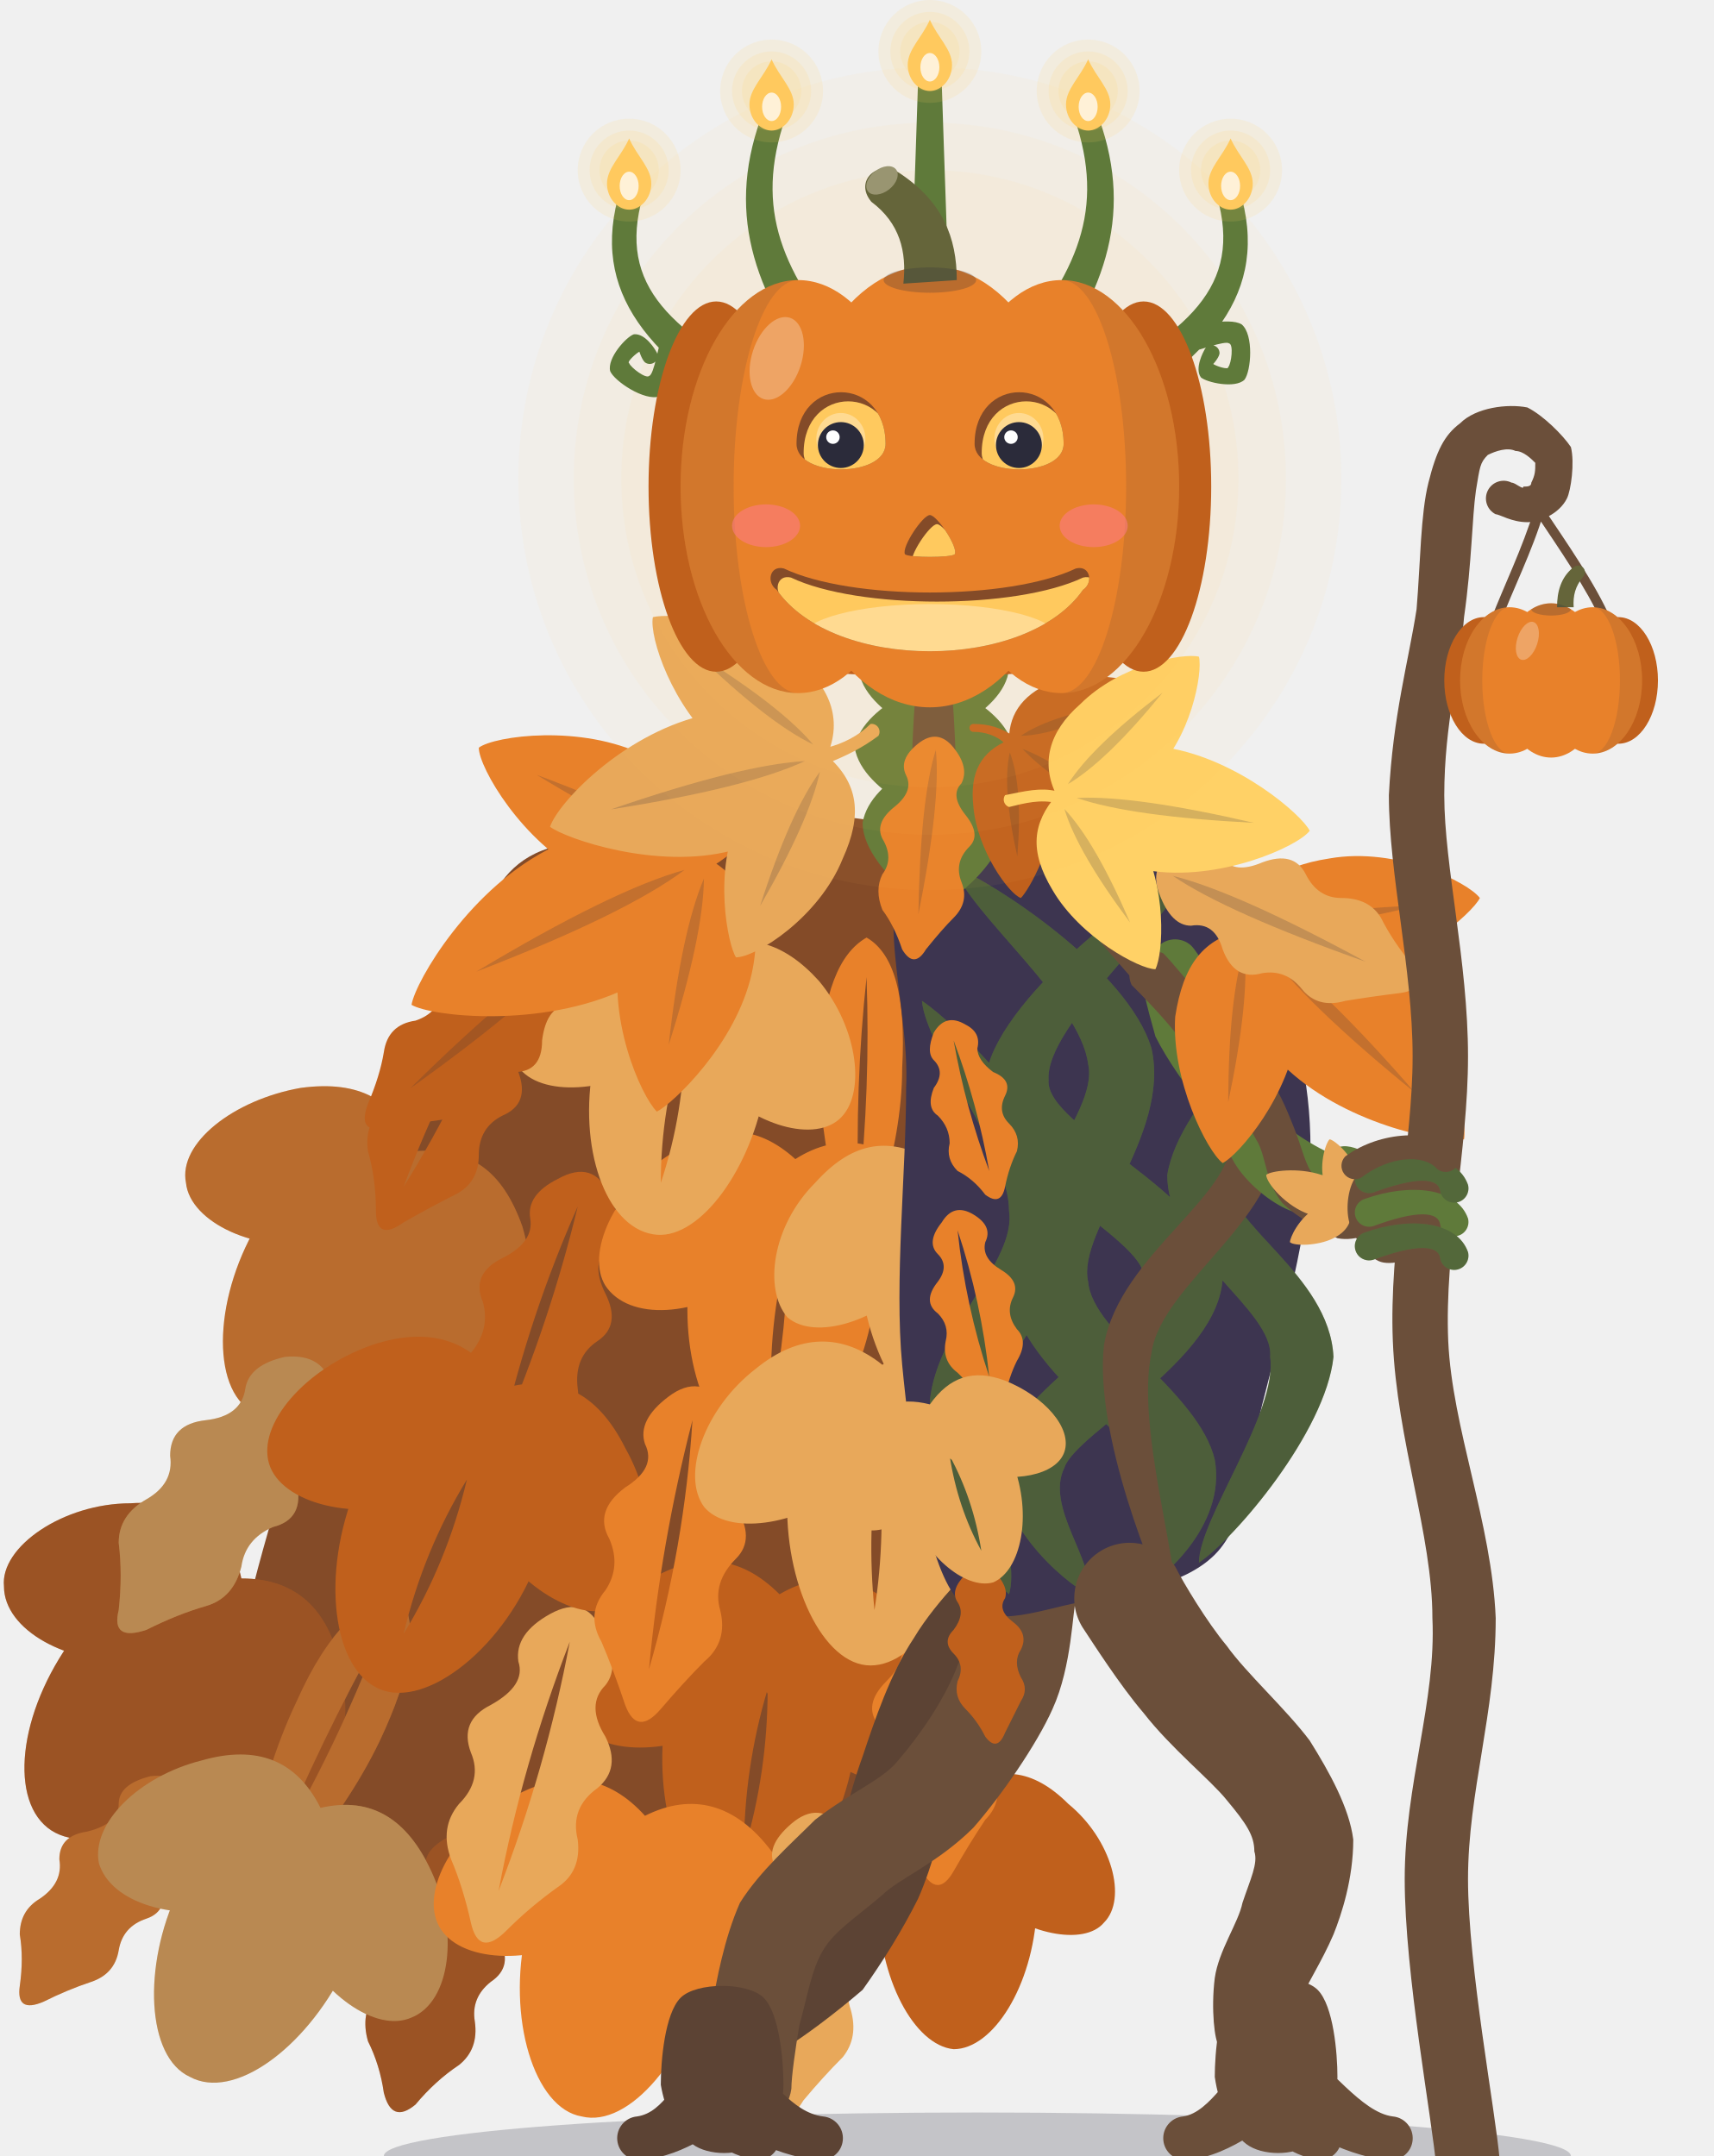
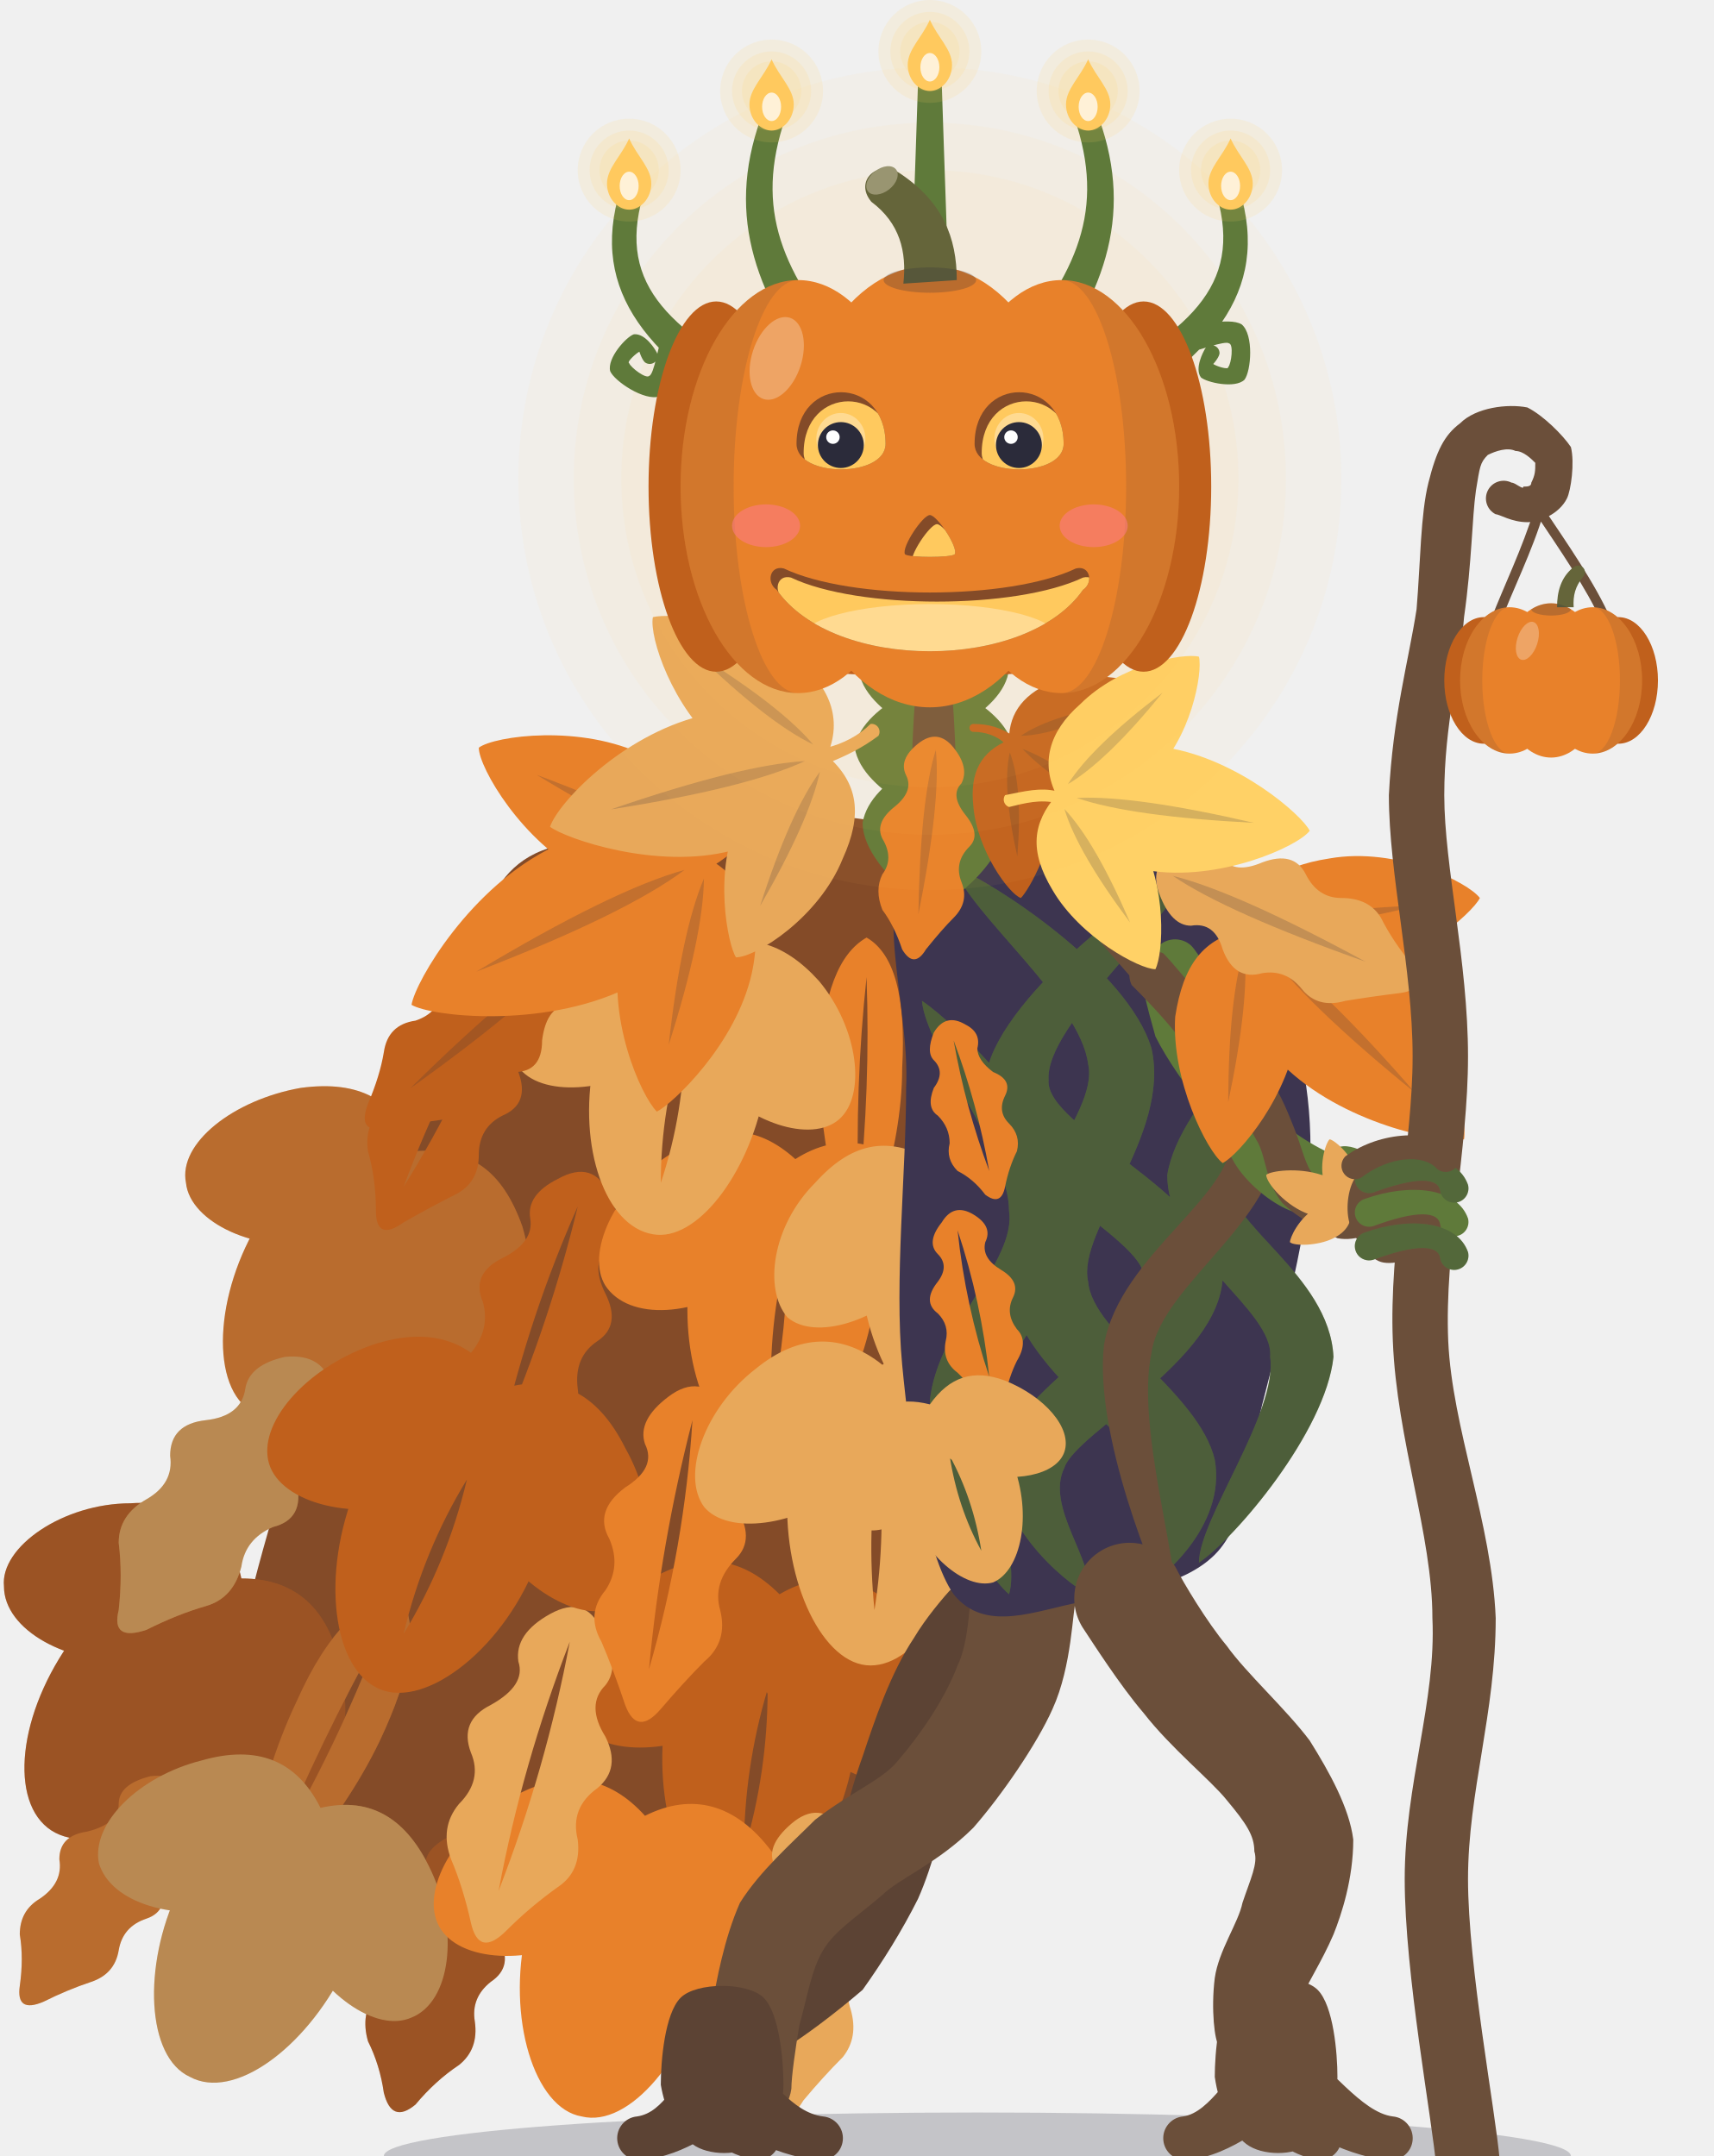
<svg xmlns="http://www.w3.org/2000/svg" viewBox="3 -5 433 545">
  <defs>
    <path id="jack-o-lantern-listening-cloak-base" d="M140 210c18-7 84-15 98-2c14 14-1 66-2 92c-1 26-3 58-2 80c1 22 7 50 6 64c-1 14 0 24-12 30c-12 6-48 8-68 8c-20 0-52-3-68-6c-16-3-32-3-36-14c-4-11 5-41 10-62c5-21 17-58 24-80c8-22 19-47 26-64c8-16 6-39 24-46z" />
-     <path id="jack-o-lantern-listening-low-0" d="M246 448c-13 3-20 12-21 28c0 19 9 36 19 37c10 0 20-16 21-35c0-16-6-26-19-30zm0 0c-6 10-4 19 6 27c10 9 25 12 30 6c6-6 2-21-9-30c-9-9-18-10-27-3zm0 0c-9-7-18-7-27 1c-12 8-17 23-12 29c6 7 21 5 32-4c9-7 12-16 7-26zm-46-50c-17 2-26 12-29 32c-3 23 5 45 18 47c12 2 27-17 30-40c3-20-3-33-19-39zm0 0c-8 11-7 23 3 34c12 13 30 18 38 11c7-7 4-25-8-38c-10-11-21-14-33-7zm0 0c-10-10-21-11-34-3c-15 10-23 26-17 35c5 9 24 9 39 0c12-8 17-19 12-32zm-3 24q0 21-6 41q0-21 6-41z" />
+     <path id="jack-o-lantern-listening-low-0" d="M200 398c-17 2-26 12-29 32c-3 23 5 45 18 47c12 2 27-17 30-40c3-20-3-33-19-39zm0 0c-8 11-7 23 3 34c12 13 30 18 38 11c7-7 4-25-8-38c-10-11-21-14-33-7zm0 0c-10-10-21-11-34-3c-15 10-23 26-17 35c5 9 24 9 39 0c12-8 17-19 12-32zm-3 24q0 21-6 41q0-21 6-41z" />
    <path id="jack-o-lantern-listening-low-t0" d="M129 462q-5-7-12-3q-8 4-6 9q1 6-6 10q-7 4-5 10q3 6-2 11q-4 5-2 12q3 6 4 13q2 8 8 3q5-6 11-10q5-4 4-11q-1-6 4-10q6-4 2-11q-4-7 0-11q4-4 0-12zm-65-68c-15-7-29-2-41 13c-15 19-18 42-8 50c10 8 32-1 46-20c12-15 14-30 3-43zm0 0c-13 6-17 16-14 31c4 17 16 30 27 28c10-2 16-19 12-37c-3-14-11-22-25-22zm0 0c-3-14-13-20-28-19c-17 0-33 11-32 21c0 11 16 20 34 19c15 0 24-7 26-21z" />
-     <path id="jack-o-lantern-listening-low-1" d="M166 454c-17 0-26 10-30 29c-5 22 2 45 14 47c12 3 27-15 32-37c4-19-1-32-16-39zm0 0c-9 11-8 21 1 33c10 14 27 20 35 14c8-7 6-25-4-38c-9-12-20-15-32-9zm0 0c-9-10-20-12-33-5c-15 8-24 24-19 33c5 9 23 10 38 2c13-7 18-17 14-30zm80-57q-6-7-12 0q-7 6-4 11q3 6-3 12q-6 6-2 11q5 6 1 12q-3 7 2 12q4 6 8 13q4 7 8 0q4-7 8-13q5-5 2-12q-4-6 1-12q4-5-2-11q-6-6-3-12q3-5-4-11z" />
+     <path id="jack-o-lantern-listening-low-1" d="M166 454c-17 0-26 10-30 29c-5 22 2 45 14 47c12 3 27-15 32-37c4-19-1-32-16-39zm0 0c-9 11-8 21 1 33c10 14 27 20 35 14c8-7 6-25-4-38c-9-12-20-15-32-9zm0 0c-9-10-20-12-33-5c-15 8-24 24-19 33c5 9 23 10 38 2c13-7 18-17 14-30z" />
    <path id="jack-o-lantern-listening-low-t1" d="M50 451q-1-8-9-7q-8 2-8 7q0 5-8 7q-7 1-7 7q1 6-5 10q-5 3-5 9q1 6 0 13q-1 7 6 4q6-3 12-5q6-2 7-8q1-6 7-8q6-2 4-10q-2-7 3-9q5-3 3-10zm54-53c-9 1-18 9-26 27c-11 23-14 49-13 54c4-2 23-21 34-44c8-17 10-29 5-37zm-5 10q-11 29-27 56q12-29 27-56z" />
    <path id="jack-o-lantern-listening-low-2" d="M216 457q-6-7-13-1q-7 6-4 11q2 5-4 10q-7 6-3 12q3 5 0 11q-4 6 0 12q3 6 6 13q4 8 8 1q5-6 10-11q4-5 2-12q-2-6 2-11q5-5 0-12q-6-6-2-11q3-5-2-12zm-61-50q-4-9-13-4q-9 5-8 12q2 6-7 11q-8 4-5 12q3 7-3 13q-5 6-2 14q3 7 5 16q2 9 9 2q6-6 13-11q6-4 5-12q-2-8 5-13q6-5 2-13q-5-8 0-13q4-5-1-14zm-8 3q-6 32-18 63q6-32 18-63z" />
    <path id="jack-o-lantern-listening-low-t2" d="M84 452c-16-3-27 4-36 21c-9 19-8 42 3 47c11 6 29-7 39-27c8-17 7-31-6-41zm0 0c-11 8-13 18-7 32c7 15 21 25 30 21c10-4 12-22 5-37c-6-13-15-19-28-16zm0 0c-6-12-16-16-30-12c-16 4-28 16-26 26c3 10 19 15 36 11c14-4 20-12 20-25z" />
    <path id="jack-o-lantern-listening-up-0" d="M130 346c-17-3-29 6-37 25c-9 22-6 46 6 51c12 5 32-11 40-33c8-18 5-33-9-43zm0 0c-11 9-12 21-5 34c8 16 25 26 34 21c10-5 11-24 2-40c-7-14-17-19-31-15zm0 0c-7-12-18-16-33-11c-17 6-29 20-26 30c3 10 22 15 39 9c15-4 21-14 20-28zm-9 23q-5 21-16 39q5-21 16-39zm36-72q-4-9-13-4q-8 4-7 10q1 6-7 10q-8 4-5 11q2 7-3 13q-5 5-3 12q3 7 4 16q2 8 8 2q7-6 13-10q6-4 5-11q-1-8 5-12q6-4 2-12q-4-8 1-12q4-5 0-13zm-8 3q-7 29-19 57q7-30 19-57zm-11-57q-3-8-12-5q-8 2-8 8q1 6-7 9q-8 2-7 9q2 7-4 11q-5 4-4 11q2 7 2 15q0 8 7 3q7-4 13-7q6-3 6-10q0-7 6-10q7-3 4-11q-3-8 2-11q4-4 2-12zm-8 1q-10 27-25 51q10-27 25-51z" />
    <path id="jack-o-lantern-listening-up-1" d="M186 350q-6-8-14-2q-8 6-6 12q3 6-5 11q-8 6-4 13q3 7-1 13q-5 6-1 13q3 7 6 16q3 8 9 1q6-7 11-12q6-5 4-13q-2-7 4-13q5-5 0-13q-6-7-1-12q4-5-2-14zm-8 4q-2 32-11 63q3-32 11-63zm26-66c-16 2-25 13-27 32c-2 22 7 42 19 44c12 1 25-18 28-40c2-18-5-31-20-36zm0 0c-7 11-6 22 4 32c12 12 29 16 36 9c7-6 3-24-8-36c-10-10-21-12-32-5zm0 0c-10-9-20-9-32-1c-14 9-21 25-16 33c6 9 23 8 37-2c12-8 16-18 11-30zm-2 23q0 20-4 39q-1-20 4-39zm20-79c-7 4-11 14-12 32c0 22 7 45 9 49c3-4 12-26 12-48c1-18-2-29-9-33zm0 10q1 28-2 56q-1-28 2-56z" />
    <path id="jack-o-lantern-listening-up-t1" d="M108 286c-16-5-28 1-39 17c-12 19-13 43-2 49c10 7 31-4 43-24c10-16 10-30-2-42zm0 0c-12 7-15 17-10 31c5 17 19 28 28 25c10-3 14-20 9-37c-5-14-13-20-27-19zm0 0c-5-13-14-18-29-16c-17 3-31 14-29 24c1 10 18 18 34 15c15-2 23-9 24-23z" />
    <path id="jack-o-lantern-listening-up-2" d="M226 340c-16 3-24 14-24 33c-1 22 9 43 21 43c12 0 24-19 25-41c1-19-6-31-22-35zm0 0c-7 12-4 22 6 32c13 11 30 14 37 7c7-8 2-25-11-36c-11-10-21-11-32-3zm0 0c-10-8-21-8-32 1c-13 10-19 27-13 35c6 7 23 5 36-5c12-9 15-19 9-31zm-1 23q2 20-1 39q-2-20 1-39zm13-75c-14 6-19 17-17 34c3 21 16 37 27 36c11-2 19-21 16-42c-3-17-11-27-26-28zm0 0c-4 12 0 21 11 28c13 8 29 8 34 0c5-8-2-22-15-30c-12-7-21-7-30 2zm0 0c-11-6-20-4-29 6c-11 11-13 27-7 34c7 6 23 1 33-10c9-10 10-20 3-30zm-58-52c-15 1-24 10-27 28c-4 21 3 41 15 43c11 2 24-15 28-35c3-18-2-30-16-36zm0 0c-8 10-7 20 2 31c10 12 26 17 33 11c7-6 5-23-5-35c-9-10-19-13-30-7zm0 0c-9-9-19-10-30-3c-14 8-22 22-17 30c4 9 21 9 35 1c12-7 16-16 12-28zm-4 21q0 19-6 37q0-19 6-37z" />
    <path id="jack-o-lantern-listening-up-t2" d="M87 346q-2-9-12-8q-9 2-10 8q-1 7-10 8q-9 1-9 9q1 7-6 11q-7 4-7 11q1 8 0 17q-2 8 7 5q8-4 15-6q7-2 9-10q1-7 8-10q8-2 6-11q-2-9 4-11q6-3 5-13z" />
    <path id="jack-o-lantern-listening-vines" d="M244 214c4 12 32 34 34 50c3 13-22 35-20 58c5 21 33 37 36 46c5 9-6 22-4 30l0 0c6-3 23-17 20-34c-4-17-31-32-32-45c-3-13 21-37 16-59c-6-20-40-42-50-46zm60 0c-11 5-50 34-52 54c0 23 41 40 40 50c2 11-31 27-36 44c-3 17 16 33 22 36l0 0c2-8-11-22-6-32c3-9 39-27 40-48c-3-22-45-38-44-50c-1-14 32-41 36-54zm34 30c-9 5-37 29-40 48c0 20 27 34 26 46c2 14-18 41-18 52l0 0c9-6 32-33 34-52c-1-21-28-34-26-45c-1-14 23-38 24-49zm-102 4c1 12 22 38 22 53c2 13-18 29-20 48c0 19 13 43 20 49l0 0c3-10-7-33-4-47c1-13 22-31 20-52c-3-19-29-45-38-51z" />
    <path id="jack-o-lantern-listening-face" d="M226.8 107.2c0 8.6-22.5 8.6-22.5 0c0-17.4 22.5-17.4 22.5 0zm45 0c0 8.6-22.5 8.6-22.5 0c0-17.4 22.5-17.4 22.5 0zm-33.8 18c1.8 0 7.2 8.1 6.3 9.9c-.9.9-11.7.9-12.6 0c-.9-1.8 4.5-9.9 6.3-9.9zm-36.9 13.5c17 8.1 56.8 8.1 73.8 0c3.6-.9 4.5 3.6 1.8 5.4c-14.4 20.7-63 20.7-77.4 0c-2.7-1.8-1.8-6.3 1.8-5.4z" />
  </defs>
  <ellipse cx="250" cy="540" rx="150" ry="11" fill="#2b2b3a" opacity="0.22" />
  <use href="#jack-o-lantern-listening-cloak-base" fill="#844b28" />
  <use href="#jack-o-lantern-listening-low-t0" fill="#c0601c" />
  <use href="#jack-o-lantern-listening-low-t1" fill="#e8812a" />
  <use href="#jack-o-lantern-listening-low-t2" fill="#e8a85a" />
  <g fill="#2b2b3a" opacity="0.25">
    <use href="#jack-o-lantern-listening-low-t0" fill="#2b2b3a" />
    <use href="#jack-o-lantern-listening-low-t1" fill="#2b2b3a" />
    <use href="#jack-o-lantern-listening-low-t2" fill="#2b2b3a" />
  </g>
  <use href="#jack-o-lantern-listening-low-0" fill="#c0601c" />
  <use href="#jack-o-lantern-listening-low-1" fill="#e8812a" />
  <use href="#jack-o-lantern-listening-low-2" fill="#e8a85a" />
  <use href="#jack-o-lantern-listening-up-t1" fill="#e8812a" />
  <use href="#jack-o-lantern-listening-up-t2" fill="#e8a85a" />
  <g fill="#2b2b3a" opacity="0.25">
    <use href="#jack-o-lantern-listening-up-t1" fill="#2b2b3a" />
    <use href="#jack-o-lantern-listening-up-t2" fill="#2b2b3a" />
  </g>
  <use href="#jack-o-lantern-listening-up-0" fill="#c0601c" />
  <use href="#jack-o-lantern-listening-up-1" fill="#e8812a" />
  <use href="#jack-o-lantern-listening-up-2" fill="#e8a85a" />
  <path d="M252 387c-2 3-12 12-18 22c-6 9-10 21-13 30c-4 11-5 19-8 26c-3 7-6 12-10 17c-4 5-10 9-16 14c-5 4-11 8-13 10a11 11 0 0 0 13 17c2-1 9-5 14-10c5-3 13-9 20-15c5-7 10-15 14-23c4-9 6-19 9-27c4-9 8-19 12-26c4-6 13-13 16-17a14 14 0 0 0 -20-18z" fill="#5c4334" />
  <path d="M249 393c-1 6-1 17-4 23c-3 8-9 17-15 24c-4 5-12 8-21 15c-6 6-14 13-19 21c-4 9-6 20-7 26c-1 7-2 16-2 18a11 11 0 0 0 22 3c0-3 1-10 2-16c2-7 3-14 6-19c3-5 8-8 15-14c4-4 14-8 23-17c7-8 16-21 20-30c5-11 5-25 6-28a14 14 0 0 0 -26-6z" fill="#6b4f3a" />
  <path d="M170 522c1 6 4 13 8 15c4 3 12 3 16 0c4-2 7-9 7-15c0-6-1-18-5-22c-4-4-17-4-21 0c-4 4-5 16-5 22zm13 10c5 0 14 8 27 9a5 5 0 0 0 1-11c-8-1-13-10-20-15a10 10 0 0 0 -8 17zm-4-4c1-2-1 10 15 13a5 5 0 0 0 1-11c-5 1 1-4-1-12a10 10 0 0 0 -15 10zm1-13c-6 5-9 14-16 15a5 5 0 0 0 1 11c12-1 20-9 24-10a10 10 0 0 0 -9-16z" fill="#5c4334" />
  <path d="M234 212c11-10 49-6 64-1c15 5 22 20 28 33c6 14 9 30 8 48c-1 18-8 42-12 58c-4 16-4 30-12 38c-8 8-23 10-34 12c-11 2-24 8-32-2c-7-10-11-37-13-58c-2-21 1-49 1-70c1-21-9-48 2-58z" fill="#3d3550" />
  <use href="#jack-o-lantern-listening-vines" fill="#5f7a3a" />
  <use href="#jack-o-lantern-listening-vines" fill="#2b2b3a" opacity="0.35" />
  <path d="M271.8 220.2c5.5 12.5 41 43 42.2 60.6c2.9 15.6-27.9 30.7-32 54.2c-2.5 22.2 12.3 58.7 17.7 69.1l.6-.2c1.4-12.2-10.4-47.7-6.3-66.9c2.5-17.9 34.4-34.7 32-57.8c-4.1-21.1-43.3-51.9-53.8-59.4z" fill="#6b4f3a" />
  <path d="M339.1 301.8c1.2-2.4 3.4-10.5 4.9-10.9c1-1 5 2.4 5.5 3.7c.8.5-1.8 2.9-2.7 3.3c.3.7-.8-1.9-1.8-2.6a2.2 2.2 0 0 0 -2.8 3.4c.3.3 3.3 4.5 6.5 4c2-.8 7.1-6.6 6.2-10.3c-1.1-2.8-9-8.7-13.3-7.5c-4 1.8-7.7 11.7-8.7 13.3a3.6 3.6 0 0 0 6.2 3.6z" fill="#5f7a3a" />
  <path d="M334 262c3.2 3.4 6.9 4.1 11.3 2.1c5.3-3.2 7.9-11.1 7.8-13.1c-1.6-.9-9-1.4-14.3 1.8c-4.4 2.1-6 5-4.8 9.2z" fill="#e8a85a" />
-   <path d="M254 392q-4-3-7 1q-4 4-2 7q2 3-1 7q-3 3 0 6q3 3 1 7q-1 4 2 7q3 3 5 7q3 4 5-1q2-4 4-8q2-3 0-6q-2-4 0-7q2-4-2-7q-4-3-2-6q1-3-3-7z" fill="#c0601c" />
  <path d="M247 254q-5-3-8 2q-2 5 0 7q3 3 0 7q-2 5 1 7q3 3 3 7q-1 4 2 7q4 2 7 6q4 3 5-2q1-5 3-9q1-4-2-7q-3-3-1-7q2-4-3-6q-4-3-4-6q1-4-3-6zm-3 4q6 16 9 33q-6-16-9-33zm5 44q-5-3-8 2q-4 5-1 8q3 3 0 7q-4 5 0 8q3 3 2 7q-1 5 3 8q3 3 7 7q3 4 5-1q1-5 3-9q3-5 0-8q-3-4-1-8q2-4-3-7q-5-3-4-7q2-4-3-7zm-4 4q6 18 8 37q-6-18-8-37z" fill="#e8812a" />
  <path d="M238 350c-8 6-10 14-6 25c4 13 15 22 22 20c7-3 10-17 5-30c-4-11-11-16-21-15zm0 0c-1 8 3 14 11 17c10 3 21 1 23-5c2-6-5-14-15-18c-8-3-14-1-19 6zm0 0c-8-2-14 0-18 8c-6 9-5 20 0 23c5 3 15-2 20-11c5-8 4-14-2-20zm5 13q6 11 8 24q-6-11-8-24z" fill="#e8a85a" />
  <path d="M277 407c2 3 9 14 15 21c7 9 17 17 21 22c5 6 7 9 7 13c1 3-1 7-3 13c-1 5-6 12-7 19c-1 8 0 16 1 17a11 11 0 0 0 22-1c0-3-2-8-1-11c1-3 5-9 8-16c2-5 5-14 5-24c-1-8-6-17-11-25c-6-8-16-17-21-24c-5-6-11-16-13-20a14 14 0 0 0 -23 16z" fill="#6b4f3a" />
  <path d="M310 520c1 7 4 14 8 17c4 3 12 3 16 0c4-3 7-10 7-17c0-6-1-18-5-22c-4-4-17-4-21 0c-4 4-5 16-5 22zm14 10c6 1 17 10 30 11a5 5 0 0 0 1-11c-8-1-16-13-24-18a10 10 0 0 0 -7 18zm-5-3c2-1 2 11 17 14a5 5 0 0 0 1-11c-6 1 0-8-3-15a10 10 0 0 0 -15 12zm2-14c-7 5-12 16-19 17a5 5 0 0 0 1 11c12-1 21-11 26-11a10 10 0 0 0 -8-17z" fill="#6b4f3a" />
  <path d="M228 144c1 7 17 17 14 20c1 2-21 8-23 20c2 12 23 19 24 21c2 4-8 14-7 21l0 0c6-1 21-13 21-23c-2-12-22-18-20-19c-2-1 20-8 21-20c-2-10-24-20-30-20zm22 0c-6 0-27 10-30 20c1 12 23 19 21 20c2 1-18 7-20 19c0 10 15 22 21 23l0 0c1-7-9-17-7-21c1-2 22-9 24-21c-2-12-24-18-23-20c-2-3 13-13 14-20z" fill="#5f7a3a" />
  <path d="M238.7 148c-3.6 6.3-4.8 25.7-5.2 38c.4 12.3 1.6 30 5.2 36l.6 0c3.6-6 4.8-23.7 5.2-36c-.4-12.3-1.6-31.7-5.2-38z" fill="#6b4f3a" />
  <path d="M291 239c0 3 2 11 4 18c3 6 8 13 12 18c5 5 10 9 14 12c4 3 8 5 11 8c3 2 6 3 9 5c2 2 6 5 7 6a5 5 0 0 0 6-7c-1-1-5-4-8-7c-3-2-5-3-8-6c-4-2-7-4-11-7c-4-3-8-6-12-11c-3-4-7-10-10-16c-2-5-3-12-4-15a6 6 0 0 0 -10 2zm3 0c2 2 6 9 8 14c2 5 4 13 6 19c2 6 4 12 7 17c3 5 9 10 14 12c5 2 11 0 15 0c4 0 8-1 10-1a5 5 0 0 0 -1-9c-2 0-6 1-9 1c-5 0-9 1-12 0c-3-2-6-5-8-9c-3-3-4-8-6-14c-2-6-3-14-6-20c-2-6-6-13-8-15a6 6 0 0 0 -10 5z" fill="#5f7a3a" />
  <path d="M289 244c2 2 7 7 11 12c5 5 10 10 13 15c4 4 5 8 8 13c2 4 2 10 6 15c4 4 10 7 14 9c5 1 10-2 11-2a5 5 0 0 0 -1-9c-2 1-6 2-7 1c-3-1-7-3-9-6c-2-2-3-7-5-12c-2-5-4-10-8-15c-4-6-10-12-14-16c-4-5-9-11-11-13a6 6 0 0 0 -8 8z" fill="#6b4f3a" />
  <path d="M152 239q1-8-7-9q-8 0-10 5q-2 5-10 4q-8-1-10 6q-1 6-7 8q-7 1-8 8q-1 6-4 13q-3 8 5 6q7-1 14-2q6 0 9-6q2-6 9-6q7 0 7-8q1-8 6-9q6-1 6-10z" fill="#c0601c" />
  <path d="M318 230c-9 11-10 19-4 25c7 7 25 2 29 0c3-5 7-23 0-30c-6-6-14-4-25 5zm0 0c-11 2-16 9-18 22c-1 16 8 34 12 37c4-2 17-17 19-34c1-13-3-21-13-25zm0 0c4 10 13 14 26 12c16-3 31-16 33-20c-3-4-21-13-38-10c-13 2-19 7-21 18zm0 0c-6 12-3 23 9 34c15 15 40 20 46 19c1-6-5-30-20-45c-12-12-24-14-35-8zm1-1c-3-4-8-6-13-8a2 2 0 0 0 -1 4c5 1 9 3 12 6a2 2 0 0 0 2-2z" fill="#e8812a" />
  <path d="M147.5 235.8q-14.4 8.2-40.8 34.3q30.2-21.6 40.8-34.3zm174.9-1.6q9.8 13.9 38.2 37q-24-27.6-38.2-37zm-4.9.5q-4 12.7-4.1 38.9q5.4-25.7 4.1-38.9zm5.2-5.4q13.3.8 38.7-5.4q-26.2 1-38.7 5.4z" fill="#2b2b3a" opacity="0.2" />
  <path d="M182 212c-9-13-16-17-24-14c-10 5-12 25-11 31c4 5 21 15 31 10c8-3 9-12 4-27zm0 0c2-12-3-20-16-26c-16-8-38-5-42-2c0 5 11 24 27 32c13 6 23 5 31-4zm0 0c-12 1-19 8-22 22c-4 18 5 38 9 42c4-2 20-17 24-35c3-14-1-23-11-29zm0 0c-10-10-22-12-39-3c-21 10-35 34-36 40c5 3 33 6 54-4c16-8 23-19 21-33zm1 2c5-3 9-7 13-11a2 2 0 0 0 -3-2c-4 4-7 7-12 9a2 2 0 0 0 2 4z" fill="#e8812a" />
  <path d="M301 210q-8 3-5 11q3 8 8 8q6-1 8 6q3 8 10 6q6-1 10 4q4 5 11 3q6-1 14-2q7-1 3-7q-5-6-8-12q-3-5-10-5q-6 0-9-6q-3-6-11-3q-7 3-10-1q-4-5-11-2z" fill="#e8a85a" />
  <path d="M176 214.9q-18.1 5-52.6 25.7q37.6-14.5 52.6-25.7zm1.3-5.2q-11.6-8.8-38.6-18.8q24.5 15 38.6 18.8zm3.6 7.4q-5.7 13.4-8.9 42q8.7-27.4 8.9-42zm118.5-.7q13.7 9.3 48.7 21.7q-32.6-17.7-48.7-21.7z" fill="#2b2b3a" opacity="0.2" />
  <path d="M212 186c-5-13-11-18-18-16c-9 2-14 19-14 24c2 5 15 17 24 14c7-1 10-9 8-22zm0 0c4-9 1-18-9-25c-12-10-31-11-35-10c-1 5 5 23 17 33c10 7 19 8 27 2zm0 0c-10-1-17 3-22 15c-7 14-3 33-1 36c5 0 21-10 27-25c5-11 4-19-4-26zm0 0c-6-11-17-14-32-10c-20 5-36 22-38 28c4 3 27 11 46 6c16-4 23-12 24-24zm0 2c5-2 9-4 13-7a2 2 0 0 0 -2-3c-3 3-7 5-11 6a2 2 0 0 0 0 4z" fill="#e8a85a" />
  <path d="M258 182c-4 9-4 14 0 17c6 4 17-1 20-4c1-3 1-16-4-19c-5-3-10-1-16 6zm0 0c-7 3-10 8-9 17c1 11 9 22 12 23c2-2 9-14 8-25c0-8-4-13-11-15zm0 0c4 6 10 8 18 5c11-4 19-14 20-17c-2-2-15-6-26-3c-8 3-12 8-12 15zm0 0c-3 8 1 16 10 22c12 8 29 8 33 7c0-4-7-20-19-28c-9-6-17-7-24-1zm1-1c-3-2-6-3-10-3a1 1 0 0 0 0 2c3 0 6 1 8 3a1 1 0 0 0 2-2z" fill="#c0601c" />
  <path d="M206.4 187.4q-16.1.9-49 12.2q34.3-5.4 49-12.2zm2.1-4.2q-8.2-9.7-29.3-22.8q17.9 17.3 29.3 22.8zm1.7 6.9q-7.5 10.2-15.1 33.9q12.4-21.5 15.1-33.9zm51.2-5.8q7.9 8.5 29.8 20.1q-19-16-29.8-20.1zm-3.2.9q-2 8.9 1.9 26.3q1.4-17.7-1.9-26.3zm2.8-4.2q9.2-.2 25.1-8.1q-17.5 2.9-25.1 8.1z" fill="#2b2b3a" opacity="0.2" />
  <path d="M270 196c0 12 3 18 9 19c9 1 19-10 21-15c-1-5-7-19-16-20c-6-1-11 4-14 16zm0 0c-6 7-7 14-1 24c7 12 22 20 26 20c2-4 3-21-4-33c-5-10-12-13-21-11zm0 0c8 5 16 3 24-5c10-9 13-26 12-30c-4-1-20 2-30 12c-8 7-10 15-6 23zm0 0c2 11 9 17 23 19c18 3 38-6 41-10c-2-4-18-18-36-21c-14-2-23 2-28 12zm0-1c-4-1-8 0-13 1a2 2 0 0 0 1 3c4-1 8-2 12-1a2 2 0 0 0 0-3z" fill="#ffd166" />
  <path d="M275.1 196.7q13.7 4.7 44.8 6.3q-30.3-7-44.8-6.3zm-3.1 2.8q3.3 10.9 16.6 28.7q-8.8-20.4-16.6-28.7zm.9-6.3q9.8-5.8 23.9-23.1q-17.8 13.5-23.9 23.1z" fill="#2b2b3a" opacity="0.2" />
  <path d="M244 184q-4-5-9-1q-5 4-3 8q2 4-3 8q-5 4-3 8q3 5 0 9q-2 4 0 9q3 4 5 10q3 5 6 0q4-5 7-8q4-4 2-9q-2-5 2-9q3-3-1-8q-4-5-1-8q2-4-2-9z" fill="#e8812a" />
  <path d="M239.5 184.6q-3.9 12.4-4.4 41.5q5.7-28.5 4.4-41.5z" fill="#2b2b3a" opacity="0.2" />
  <g class="part-head" style="transform-box: fill-box; transform-origin: 50% 77.1%">
    <g class="part-pulse">
      <path d="M134 116a104 104 0 1 0 208 0a104 104 0 1 0 -208 0z" fill="#ffc95e" opacity="0.05" />
      <path d="M148 116a90 90 0 1 0 180 0a90 90 0 1 0 -180 0z" fill="#ffc95e" opacity="0.05" />
      <path d="M160 116a78 78 0 1 0 156 0a78 78 0 1 0 -156 0z" fill="#ffc95e" opacity="0.05" />
    </g>
    <path d="M204.4 95.4c-29.9-15.1-44.8-26.5-39.5-48.7a3 3 0 0 0 -5.8-1.4c-6.7 25.8 10.4 42.4 40.5 59.3a5.2 5.2 0 0 0 4.8-9.2zm15.6-8.7c-18.2-21-26.3-36.9-19.2-59.8a3 3 0 0 0 -5.6-1.8c-8.9 25.1-1 45.2 16.8 68.2a5.2 5.2 0 0 0 8-6.6zm23.2-2.7c-.7-26-1.5-46-2.2-68a3 3 0 0 0 -6 0c-.7 22-1.5 42-2.2 68a5.2 5.2 0 0 0 10.4 0zm20.8 9.3c17.8-23 25.7-43.1 16.8-68.2a3 3 0 0 0 -5.6 1.8c7.1 22.9-1 38.8-19.2 59.8a5.2 5.2 0 0 0 8 6.6zm12.4 11.3c30.1-16.9 47.2-33.5 40.5-59.3a3 3 0 0 0 -5.8 1.4c5.3 22.2-9.6 33.6-39.5 48.7a5.2 5.2 0 0 0 4.8 9.2zm-106.1-24.8c-.8 2.2-2 9.8-3.2 10.2c-.8.9-4.7-2.1-5.1-3.2c-.7-.3 1.9-2.6 2.6-2.9c-.2-.6.5 1.9 1.4 2.7a2 2 0 0 0 2.8-2.8c-.2-.4-2.7-4.6-5.6-4.3c-1.9.6-6.8 6-6 9.3c1 2.5 8.7 7.7 12.5 6.4c3.3-1.9 5.7-11.4 6.5-13a3.2 3.2 0 0 0 -5.9-2.4zm132.9 4.4c2.3-.5 9.5-3.2 10.4-2.4c1.2.2.6 5.1-.2 6c.1.8-3.2-.3-3.8-.8c-.4.5 1.4-1.4 1.6-2.6a2 2 0 0 0 -3.8-1c-.2.4-2.6 4.7-.9 7c1.5 1.3 8.6 2.9 11 .6c1.7-2.2 2.4-11.4-.7-14c-3.3-2-12.6.7-14.4.8a3.2 3.2 0 0 0 .8 6.4z" fill="#5f7a3a" />
    <g class="part-pulse">
      <path d="M149 38a13 13 0 1 0 26 0a13 13 0 1 0 -26 0zm36-20a13 13 0 1 0 26 0a13 13 0 1 0 -26 0zm40-10a13 13 0 1 0 26 0a13 13 0 1 0 -26 0zm40 10a13 13 0 1 0 26 0a13 13 0 1 0 -26 0zm36 20a13 13 0 1 0 26 0a13 13 0 1 0 -26 0z" fill="#ffd166" opacity="0.13" />
      <path d="M152 38a10 10 0 1 0 20 0a10 10 0 1 0 -20 0zm36-20a10 10 0 1 0 20 0a10 10 0 1 0 -20 0zm40-10a10 10 0 1 0 20 0a10 10 0 1 0 -20 0zm40 10a10 10 0 1 0 20 0a10 10 0 1 0 -20 0zm36 20a10 10 0 1 0 20 0a10 10 0 1 0 -20 0z" fill="#ffd166" opacity="0.13" />
      <path d="M154.5 38a7.5 7.5 0 1 0 15 0a7.5 7.5 0 1 0 -15 0zm36-20a7.5 7.5 0 1 0 15 0a7.5 7.5 0 1 0 -15 0zm40-10a7.5 7.5 0 1 0 15 0a7.5 7.5 0 1 0 -15 0zm40 10a7.5 7.5 0 1 0 15 0a7.5 7.5 0 1 0 -15 0zm36 20a7.5 7.5 0 1 0 15 0a7.5 7.5 0 1 0 -15 0z" fill="#ffd166" opacity="0.13" />
    </g>
    <path d="M162 30c2 4.5 5.6 7.5 5.6 11.4c0 3.8-2.8 6.6-5.6 6.6c-2.8 0-5.6-2.8-5.6-6.6c0-3.9 3.6-6.9 5.6-11.4zm36-20c2 4.5 5.6 7.5 5.6 11.4c0 3.8-2.8 6.6-5.6 6.6c-2.8 0-5.6-2.8-5.6-6.6c0-3.9 3.6-6.9 5.6-11.4zm40-10c2 4.5 5.6 7.5 5.6 11.4c0 3.8-2.8 6.6-5.6 6.6c-2.8 0-5.6-2.8-5.6-6.6c0-3.9 3.6-6.9 5.6-11.4zm40 10c2 4.5 5.6 7.5 5.6 11.4c0 3.8-2.8 6.6-5.6 6.6c-2.8 0-5.6-2.8-5.6-6.6c0-3.9 3.6-6.9 5.6-11.4zm36 20c2 4.5 5.6 7.5 5.6 11.4c0 3.8-2.8 6.6-5.6 6.6c-2.8 0-5.6-2.8-5.6-6.6c0-3.9 3.6-6.9 5.6-11.4z" fill="#ffc95e" />
    <path d="M159.6 42a2.4 3.6 0 1 0 4.8 0a2.4 3.6 0 1 0 -4.8 0zm36-20a2.4 3.6 0 1 0 4.8 0a2.4 3.6 0 1 0 -4.8 0zm40-10a2.4 3.6 0 1 0 4.8 0a2.4 3.6 0 1 0 -4.8 0zm40 10a2.4 3.6 0 1 0 4.8 0a2.4 3.6 0 1 0 -4.8 0zm36 20a2.4 3.6 0 1 0 4.8 0a2.4 3.6 0 1 0 -4.8 0z" fill="#ffffff" opacity="0.75" />
    <path d="M167.8 118l140.4 0c-1.8 25.2-12.6 41.4-34.2 45.9c-18 2.7-54 2.7-72 0c-21.6-4.5-32.4-20.7-34.2-45.9z" fill="#c0601c" />
    <ellipse cx="184" cy="118" rx="17.1" ry="46.8" fill="#c0601c" />
    <ellipse cx="292" cy="118" rx="17.1" ry="46.8" fill="#c0601c" />
    <ellipse cx="204.7" cy="118" rx="29.7" ry="52.2" fill="#e8812a" />
    <path d="M204.7 65.8a29.7 52.2 0 0 0 0 104.4a16.3 52.2 0 0 1 0-104.4z" fill="#2b2b3a" opacity="0.12" />
    <ellipse cx="271.3" cy="118" rx="29.7" ry="52.2" fill="#e8812a" />
    <path d="M271.3 65.8a29.7 52.2 0 0 1 0 104.4a16.3 52.2 0 0 0 0-104.4z" fill="#2b2b3a" opacity="0.12" />
    <ellipse cx="238" cy="118" rx="36" ry="55.8" fill="#e8812a" />
    <path d="M244.8 65.8c0-10.8-3.6-19.8-14.4-27c-5.4-3.6-11.7 1.8-7.2 7.2c7.2 5.4 9 12.6 8.1 20.7z" fill="#65653a" />
    <ellipse cx="225.9" cy="40.6" rx="4.5" ry="2.9" transform="rotate(-38 225.9 40.6)" fill="#999571" />
    <ellipse cx="238" cy="65.8" rx="11.7" ry="3.2" fill="#2b2b3a" opacity="0.25" />
    <ellipse cx="199.3" cy="85.6" rx="6.3" ry="10.8" transform="rotate(18 199.3 85.6)" fill="#ffffff" opacity="0.28" />
    <clipPath id="jack-o-lantern-listening-holes">
      <use href="#jack-o-lantern-listening-face" />
    </clipPath>
    <use href="#jack-o-lantern-listening-face" fill="#844b28" />
    <g class="part-pulse" clip-path="url(#jack-o-lantern-listening-holes)">
      <use href="#jack-o-lantern-listening-face" fill="#ffc95e" transform="translate(1.8 2.3)" />
      <path d="M205.6 156.3a32.4 8.6 0 1 0 64.8 0a32.4 8.6 0 1 0 -64.8 0zm3.7-50.4a6.2 6.5 0 1 0 12.4 0a6.2 6.5 0 1 0 -12.4 0zm45 0a6.2 6.5 0 1 0 12.4 0a6.2 6.5 0 1 0 -12.4 0z" fill="#ffffff" opacity="0.32" />
    </g>
    <circle cx="215.5" cy="107.5" r="5.8" fill="#2b2b3a" />
    <circle cx="213.5" cy="105.5" r="1.7" fill="#ffffff" />
    <circle cx="260.5" cy="107.5" r="5.8" fill="#2b2b3a" />
    <circle cx="258.5" cy="105.5" r="1.7" fill="#ffffff" />
    <ellipse cx="196.6" cy="127.9" rx="8.6" ry="5.4" fill="#ff7a8a" opacity="0.55" />
    <ellipse cx="279.4" cy="127.9" rx="8.6" ry="5.4" fill="#ff7a8a" opacity="0.55" />
  </g>
  <path d="M344 300c1-4 0-6-2-7c-3-1-7 2-8 3c0 2 1 7 4 8c2 1 4 0 6-4zm0 0c3-2 3-4 2-8c-1-5-6-9-7-9c-1 1-3 7-1 12c1 3 3 5 6 5zm0 0c-2-2-5-2-8 0c-5 3-7 8-7 9c1 1 7 1 11-1c4-2 5-5 4-8zm0 0c0-4-2-7-7-8c-6-2-13-1-14 0c0 2 5 8 11 10c4 2 8 1 10-2zm0 1c1 1 3 1 4 1a1 1 0 0 0 0-3c-1 0-2 0-4 0a1 1 0 0 0 0 2z" fill="#e8a85a" />
  <path d="M346 292c2.3-2.7 8.7-4.7 12-4c3.3.7 7 4.3 8 8c1 3.7.3 11-2 14c-2.3 3-8.7 5-12 4c-3.3-1-7-6.3-8-10c-1-3.7-.3-9.3 2-12z" fill="#6b4f3a" />
  <path d="M382 541c-1-12-8-49-8-71c0-22 7-42 7-66c-1-24-11-48-12-70c-1-23 5-48 5-72c0-24-6-48-6-66c0-18 4-32 5-45c2-14 2-25 3-32c1-6 1-7 3-9c2-1 5-2 7-1c2 0 4 2 5 3c0 2 0 3-1 5c0 1-1 1-2 1c0 1-2-1-3-1a4 4 0 0 0 -4 8c1 0 4 2 8 2c3 0 8-2 10-6c1-2 2-9 1-13c-2-3-7-8-11-10c-5-1-13 0-17 4c-4 3-6 7-8 15c-2 8-2 20-3 32c-2 13-6 27-7 47c0 20 6 44 6 66c0 22-6 48-5 72c1 25 10 49 10 70c1 21-7 42-7 66c0 24 7 61 8 73a8 8 0 0 0 16-2z" fill="#6b4f3a" />
  <path d="M350.2 296.4c10.3-3.8 16.5-4 16.8-.1a3.6 3.6 0 0 0 7-1.8c-2.7-7.7-14.5-9.1-26.2-4.9a3.6 3.6 0 0 0 2.4 6.8zm0 8.5c10.3-3.8 16.5-4 16.8-.1a3.6 3.6 0 0 0 7-1.8c-2.7-7.7-14.5-9.1-26.2-4.9a3.6 3.6 0 0 0 2.4 6.8zm0 8.5c10.3-3.8 16.5-4 16.8-.1a3.6 3.6 0 0 0 7-1.8c-2.7-7.7-14.5-9.1-26.2-4.9a3.6 3.6 0 0 0 2.4 6.8z" fill="#5f7a3a" />
  <path d="M350.2 296.4c10.3-3.8 16.5-4 16.8-.1a3.6 3.6 0 0 0 7-1.8c-2.7-7.7-14.5-9.1-26.2-4.9a3.6 3.6 0 0 0 2.4 6.8zm0 17c10.3-3.8 16.5-4 16.8-.1a3.6 3.6 0 0 0 7-1.8c-2.7-7.7-14.5-9.1-26.2-4.9a3.6 3.6 0 0 0 2.4 6.8z" fill="#2b2b3a" opacity="0.22" />
  <path d="M347 292.7c7.1-5.5 15.8-6 19.1-2.3a3.4 3.4 0 0 0 4.8-4.8c-5.7-5.3-19-4.8-27.9 1.7a3.4 3.4 0 0 0 4 5.4z" fill="#6b4f3a" />
  <g class="part-arms" style="transform-box: fill-box; transform-origin: 45% 1.4%">
    <path d="M390.8 123.6c-3 9.9-7.9 19.9-11 28a1.3 1.3 0 0 0 2.4.8c2.9-7.9 8-17.9 11-28a1.3 1.3 0 0 0 -2.4-.8zm.2 1.1c6 9 12.9 18.9 16.9 27.8a1.3 1.3 0 0 0 2.2-1c-4-9.1-11.1-19.2-17.1-28.2a1.3 1.3 0 0 0 -2 1.4z" fill="#6b4f3a" />
    <ellipse cx="378" cy="167" rx="10" ry="16" fill="#c0601c" />
    <ellipse cx="412" cy="167" rx="10" ry="16" fill="#c0601c" />
    <ellipse cx="384.5" cy="167" rx="12.5" ry="18.5" fill="#e8812a" />
    <path d="M384.5 148.5a12.5 18.5 0 0 0 0 37a6.9 18.5 0 0 1 0-37z" fill="#2b2b3a" opacity="0.12" />
    <ellipse cx="405.5" cy="167" rx="12.5" ry="18.5" fill="#e8812a" />
    <path d="M405.5 148.5a12.5 18.5 0 0 1 0 37a6.9 18.5 0 0 0 0-37z" fill="#2b2b3a" opacity="0.12" />
    <ellipse cx="395" cy="167" rx="13" ry="19.5" fill="#e8812a" />
    <path d="M396.5 148.5c0-4 1-7.5 4-10c1.8-1.5 4 .5 2.6 2.3c-2 2.4-2.6 4.8-2.4 7.7z" fill="#65653a" />
    <path d="M390 149a13 19.5 0 0 1 10 0a5 1.6 0 0 1 -10 0z" fill="#2b2b3a" opacity="0.25" />
    <ellipse cx="389" cy="157" rx="2.6" ry="5" transform="rotate(18 389 157)" fill="#ffffff" opacity="0.28" />
  </g>
</svg>
